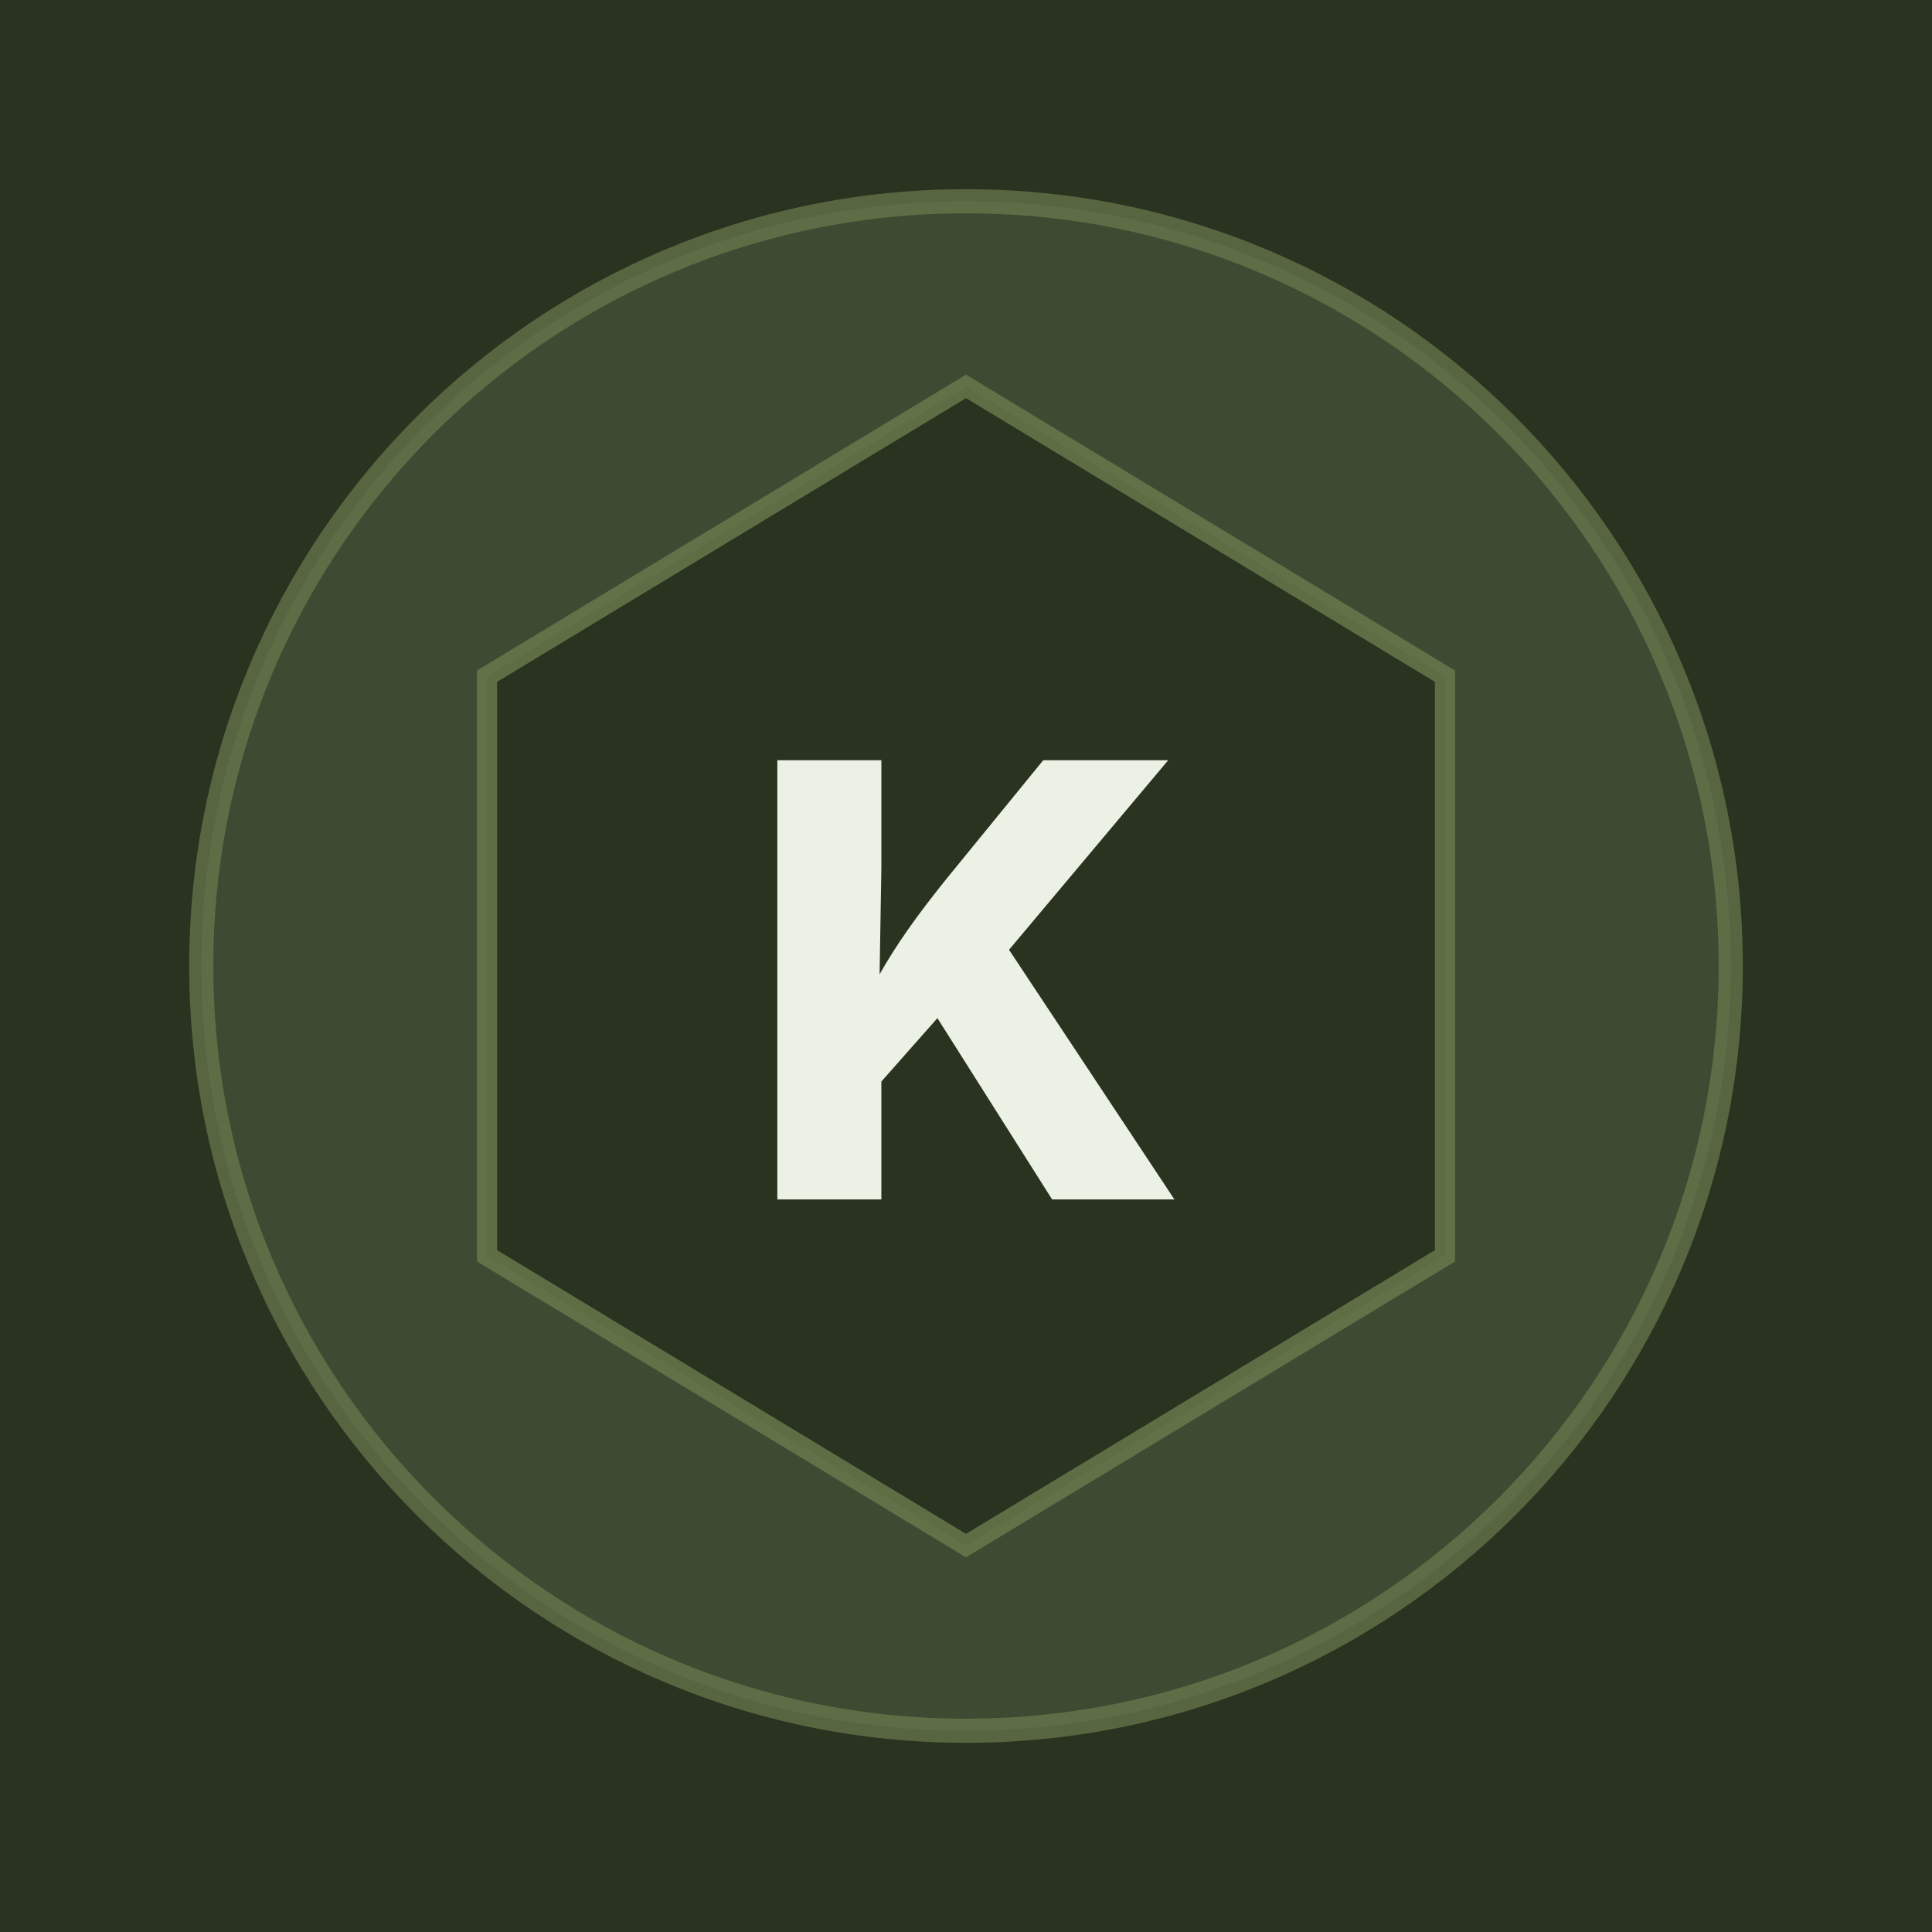
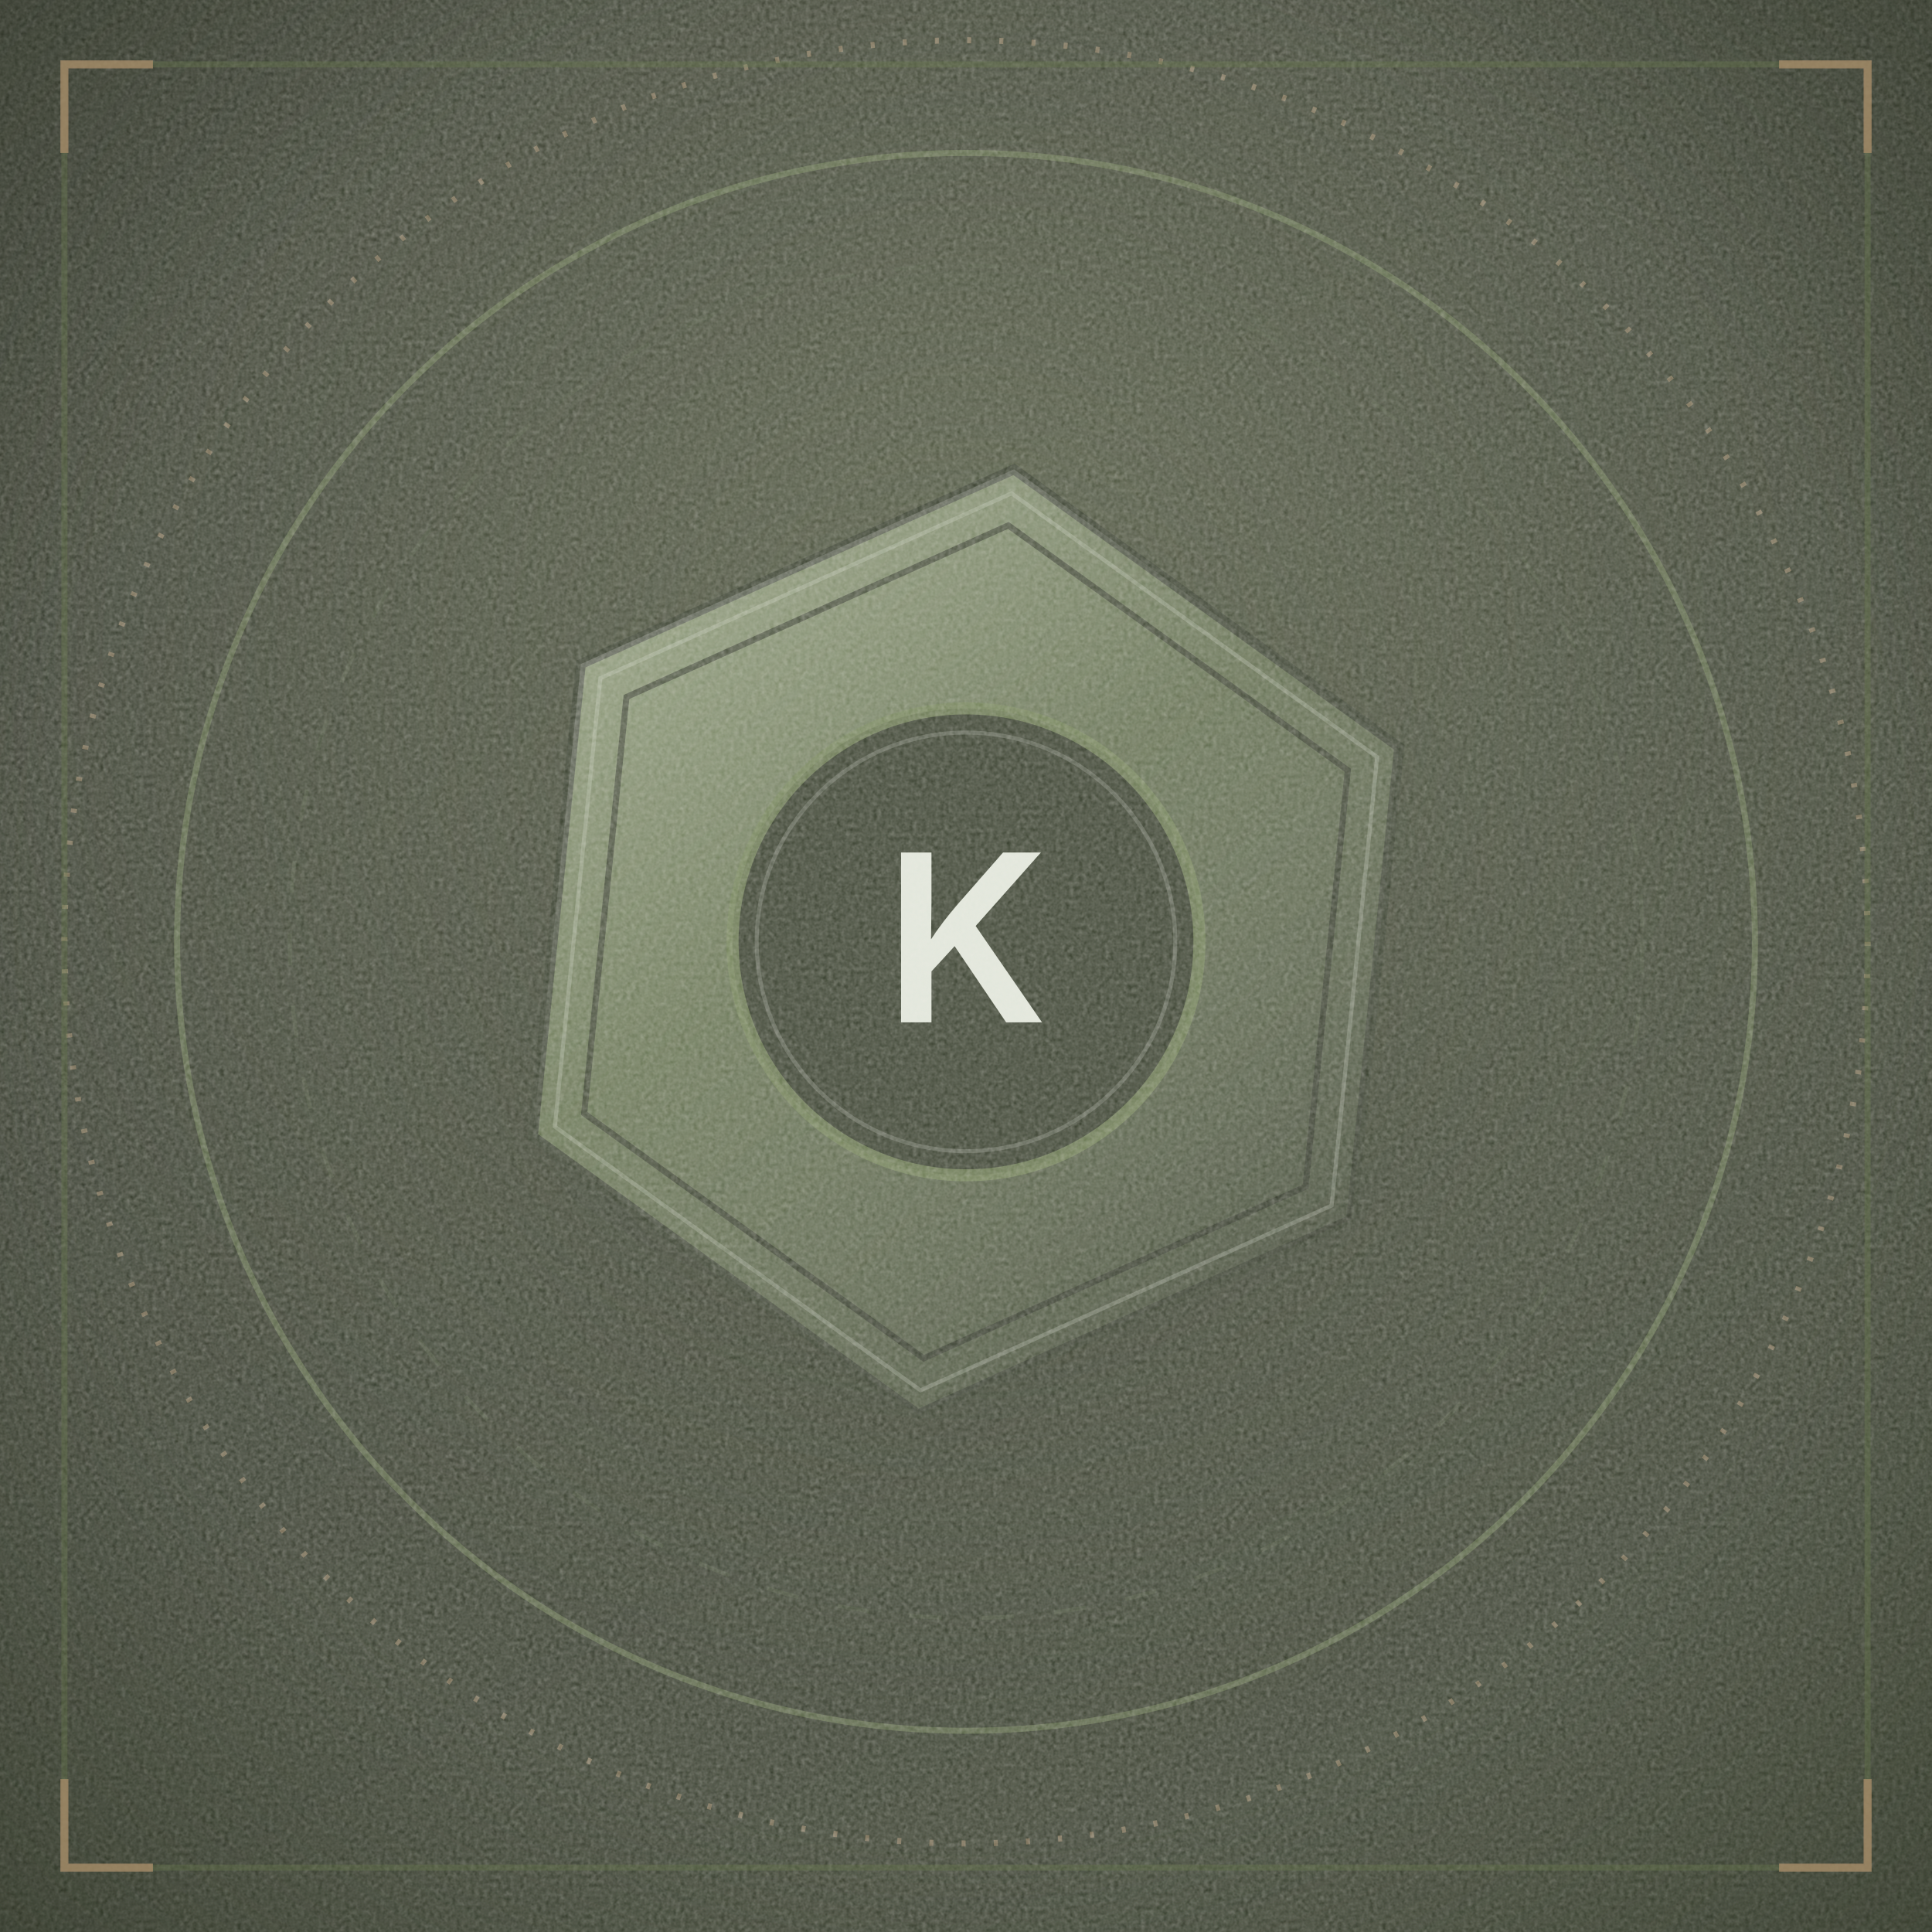
- <svg xmlns="http://www.w3.org/2000/svg" width="480" height="480" viewBox="0 0 480 480">
-   <rect width="480" height="480" fill="#2a3220" />
-   <circle cx="240" cy="240" r="190" fill="#3f4a32" />
-   <circle cx="240" cy="240" r="190" fill="none" stroke="#6a7c4e" stroke-width="6" stroke-opacity="0.7" />
-   <polygon points="240,96 359,168 359,312 240,384 121,312 121,168" fill="#2a3220" />
-   <polygon points="240,96 359,168 359,312 240,384 121,312 121,168" fill="none" stroke="#6a7c4e" stroke-width="5" stroke-opacity="0.8" />
-   <text x="240" y="298" text-anchor="middle" font-family="Inter, system-ui, sans-serif" font-size="150" font-weight="800" fill="#ecf1e6">K</text>
+ <svg xmlns="http://www.w3.org/2000/svg" width="480" height="480" viewBox="0 0 480 480" role="img">
+   <defs>
+     <linearGradient id="a4bg" x1="0" y1="0" x2="1" y2="1" gradientTransform="rotate(15.2 0.5 0.5)">
+       <stop offset="0" stop-color="#202519" />
+       <stop offset="1" stop-color="#2a3220" />
+     </linearGradient>
+     <radialGradient id="a4glow" cx="0.5" cy="0.5" r="0.5">
+       <stop offset="0" stop-color="#77825c" stop-opacity="0.45" />
+       <stop offset="0.6" stop-color="#77825c" stop-opacity="0.16" />
+       <stop offset="1" stop-color="#77825c" stop-opacity="0" />
+     </radialGradient>
+     <radialGradient id="a4shadow" cx="0.5" cy="0.5" r="0.5">
+       <stop offset="0" stop-color="#000000" stop-opacity="0.42" />
+       <stop offset="0.55" stop-color="#000000" stop-opacity="0.16" />
+       <stop offset="1" stop-color="#000000" stop-opacity="0" />
+     </radialGradient>
+     <linearGradient id="a4nut" x1="0" y1="0" x2="1" y2="1">
+       <stop offset="0" stop-color="#6a7c4e" />
+       <stop offset="1" stop-color="#353e2a" />
+     </linearGradient>
+     <linearGradient id="a4bevel" x1="0" y1="0" x2="0.7" y2="1">
+       <stop offset="0" stop-color="#ffffff" stop-opacity="0.28" />
+       <stop offset="0.5" stop-color="#ffffff" stop-opacity="0.04" />
+       <stop offset="1" stop-color="#000000" stop-opacity="0.16" />
+     </linearGradient>
+     <radialGradient id="a4vig" cx="0.5" cy="0.47" r="0.8">
+       <stop offset="0.6" stop-color="#2a3220" stop-opacity="0" />
+       <stop offset="1" stop-color="#202618" stop-opacity="0.55" />
+     </radialGradient>
+     <filter id="a4grain" x="0" y="0" width="100%" height="100%">
+       <feTurbulence type="fractalNoise" baseFrequency="0.9" numOctaves="2" seed="95" stitchTiles="stitch" />
+       <feColorMatrix type="matrix" values="0 0 0 0 0.87 0 0 0 0 0.85 0 0 0 0 0.8 0.28 0.28 0.28 0 0" />
+     </filter>
+   </defs>
+   <rect width="480" height="480" fill="url(#a4bg)" />
+   <circle cx="240" cy="164.0" r="260" fill="url(#a4glow)" />
+   <circle cx="240" cy="234" r="224" fill="none" stroke="#b0926d" stroke-width="1.5" stroke-dasharray="1 7" opacity="0.5" />
+   <circle cx="240" cy="234" r="196" fill="none" stroke="#6a7c4e" stroke-width="1.5" opacity="0.55" />
+   <circle cx="240" cy="234" r="168" fill="none" stroke="#3f4a32" stroke-width="1" stroke-dasharray="8.0 10" opacity="0.6" />
+   <ellipse cx="240" cy="246.0" rx="152" ry="146" fill="url(#a4shadow)" opacity="0.55" />
+   <g transform="rotate(5.8 240 234)">
+     <polygon points="240.00,116.00 342.19,175.00 342.19,293.00 240.00,352.00 137.81,293.00 137.81,175.00" fill="url(#a4nut)" stroke="#2a3220" stroke-width="2.5" />
+     <polygon points="240.00,116.00 342.19,175.00 342.19,293.00 240.00,352.00 137.81,293.00 137.81,175.00" fill="url(#a4bevel)" />
+     <polygon points="240.00,122.00 336.99,178.00 336.99,290.00 240.00,346.00 143.01,290.00 143.01,178.00" fill="none" stroke="#ecf1e6" stroke-width="1" opacity="0.22" />
+     <polygon points="240.00,130.00 330.07,182.00 330.07,286.00 240.00,338.00 149.93,286.00 149.93,182.00" fill="none" stroke="#1a1f14" stroke-width="1.5" opacity="0.6" />
+   </g>
+   <circle cx="240" cy="234" r="58" fill="#2a3220" />
+   <circle cx="240" cy="234" r="58" fill="none" stroke="#6a7c4e" stroke-width="3" opacity="0.8" />
+   <circle cx="240" cy="234" r="52" fill="none" stroke="#ecf1e6" stroke-width="1" opacity="0.2" />
+   <text x="240" y="254.0" text-anchor="middle" font-family="Inter, 'Helvetica Neue', Arial, sans-serif" font-size="58" font-weight="600" letter-spacing="3" fill="#ecf1e6" opacity="0.94">K</text>
+   <rect width="480" height="480" filter="url(#a4grain)" opacity="0.6" />
+   <rect width="480" height="480" fill="url(#a4vig)" />
+   <rect x="16" y="16" width="448" height="448" fill="none" stroke="#6a7c4e" stroke-opacity="0.35" stroke-width="1.5" />
+   <path d="M16 38 V16 H38 M442 16 H464 V38 M464 442 V464 H442 M38 464 H16 V442" fill="none" stroke="#b0926d" stroke-width="2" opacity="0.7" />
</svg>
